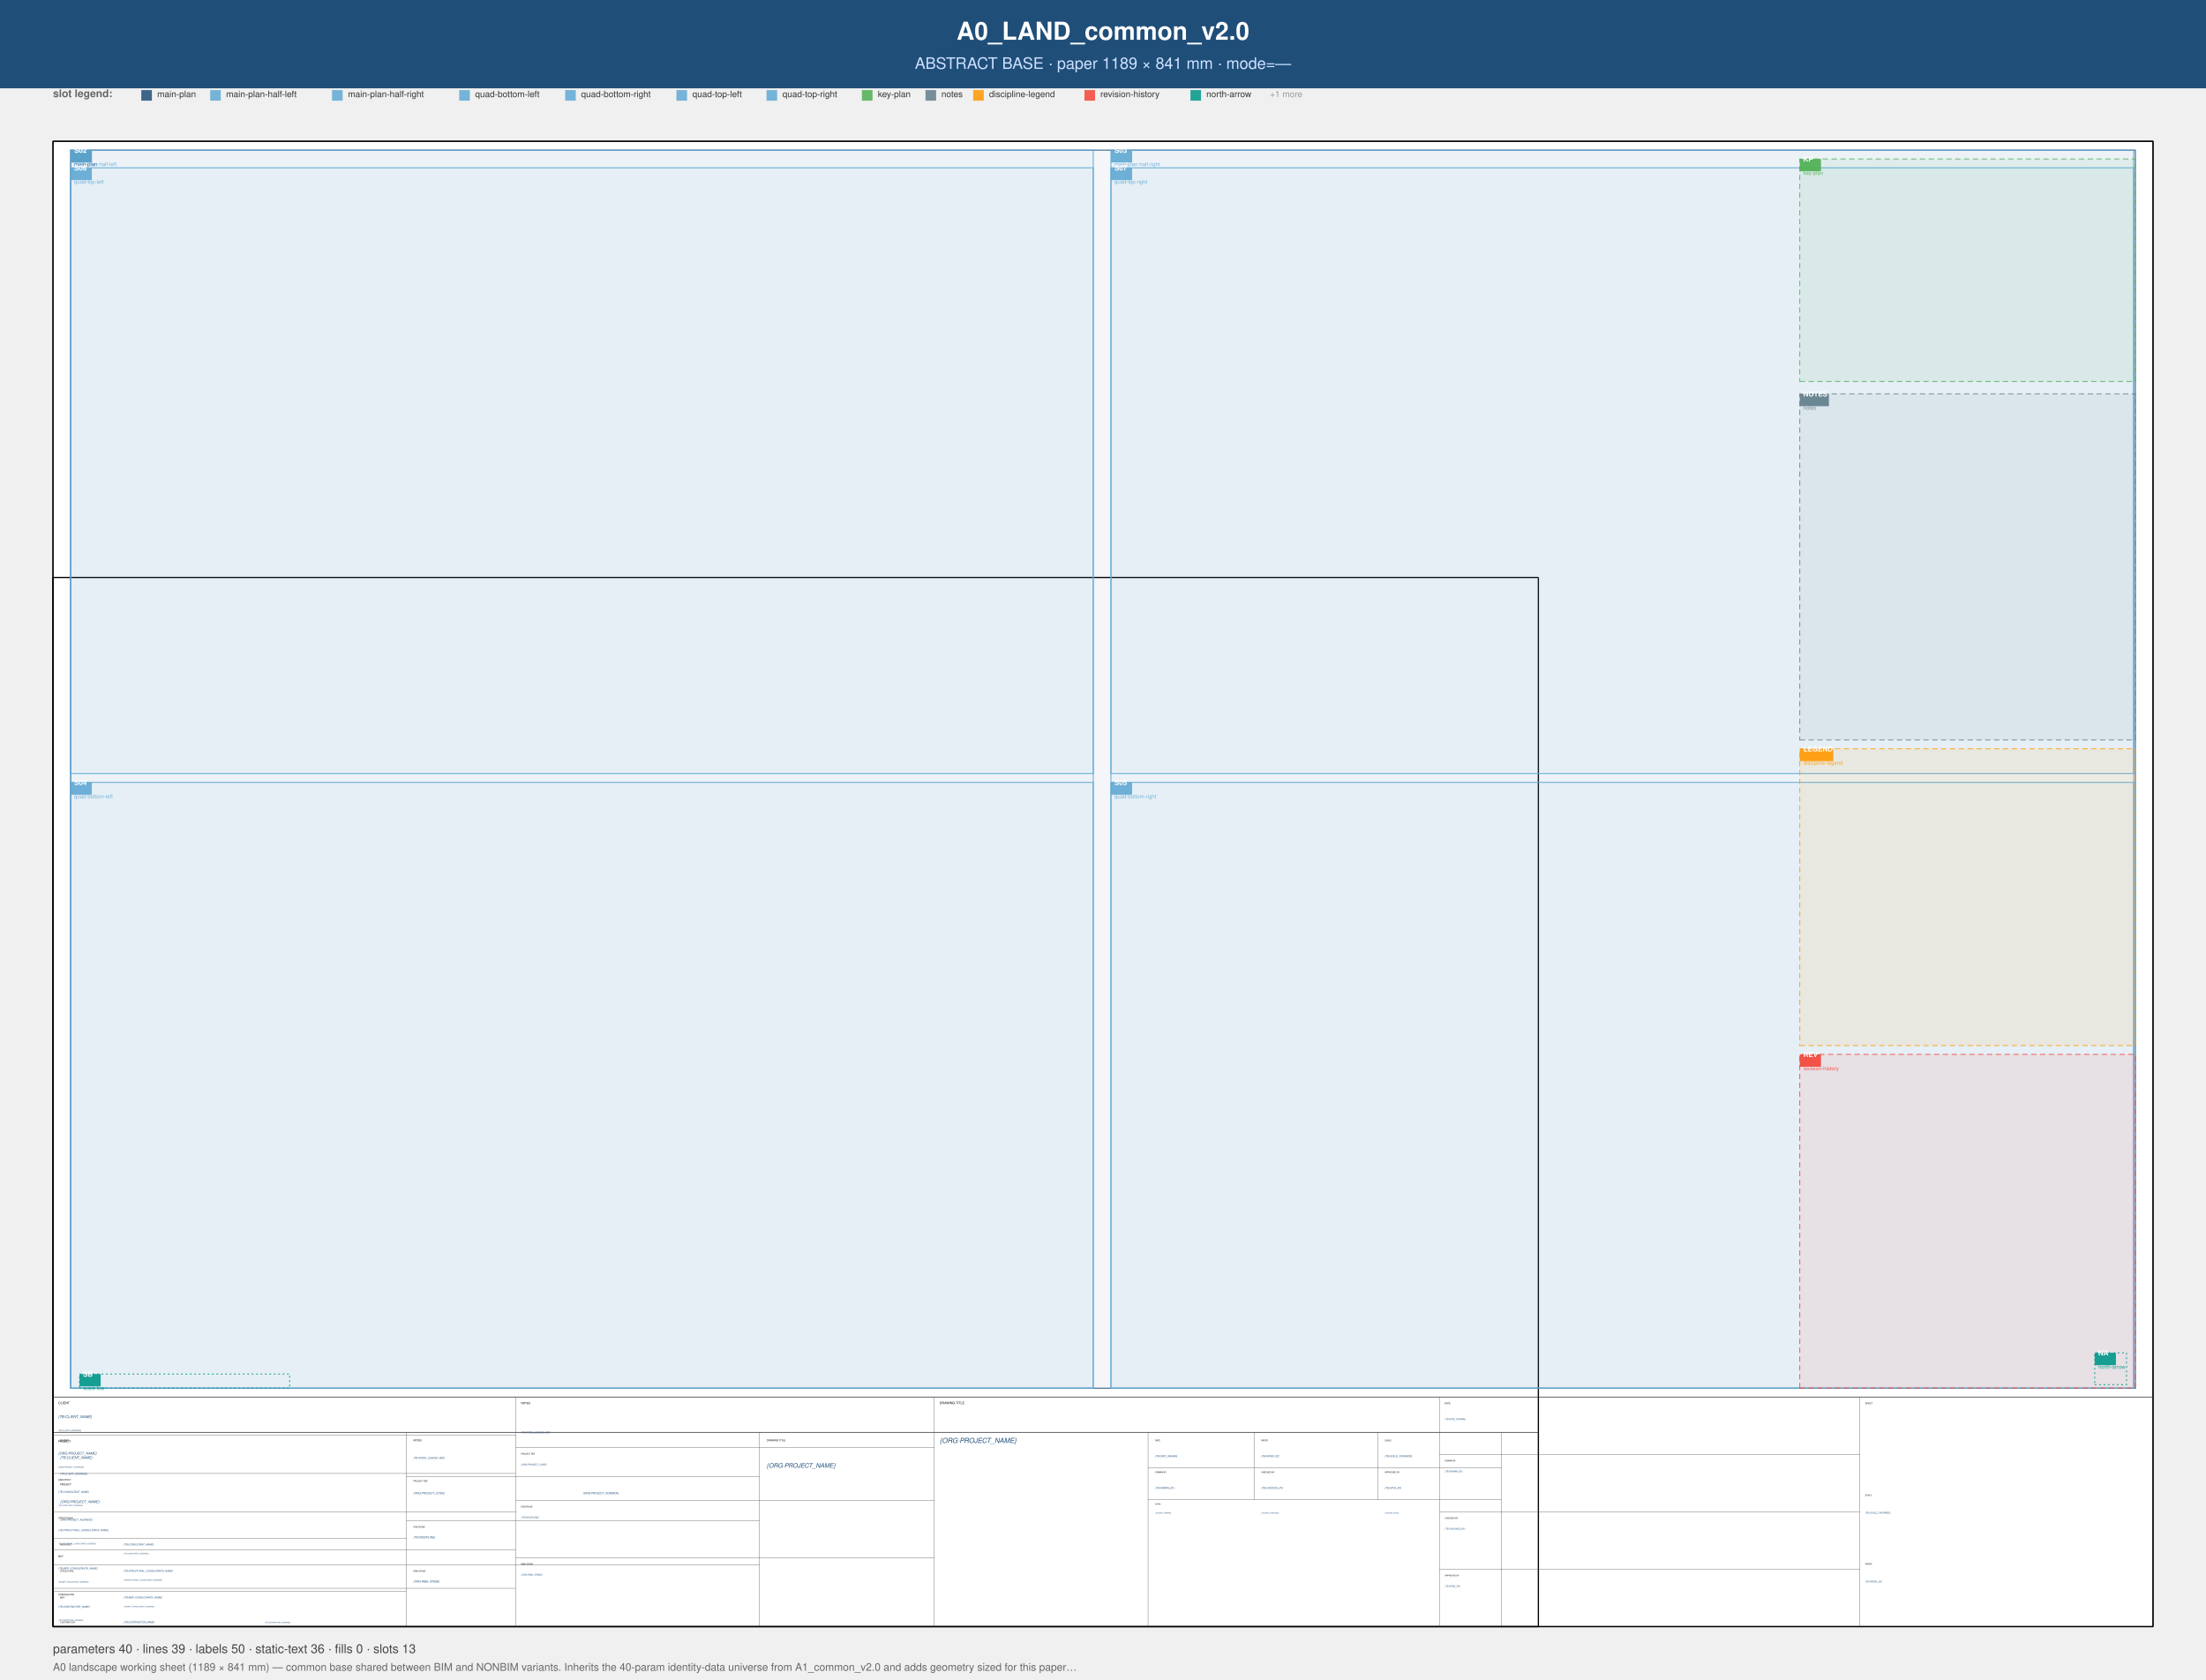
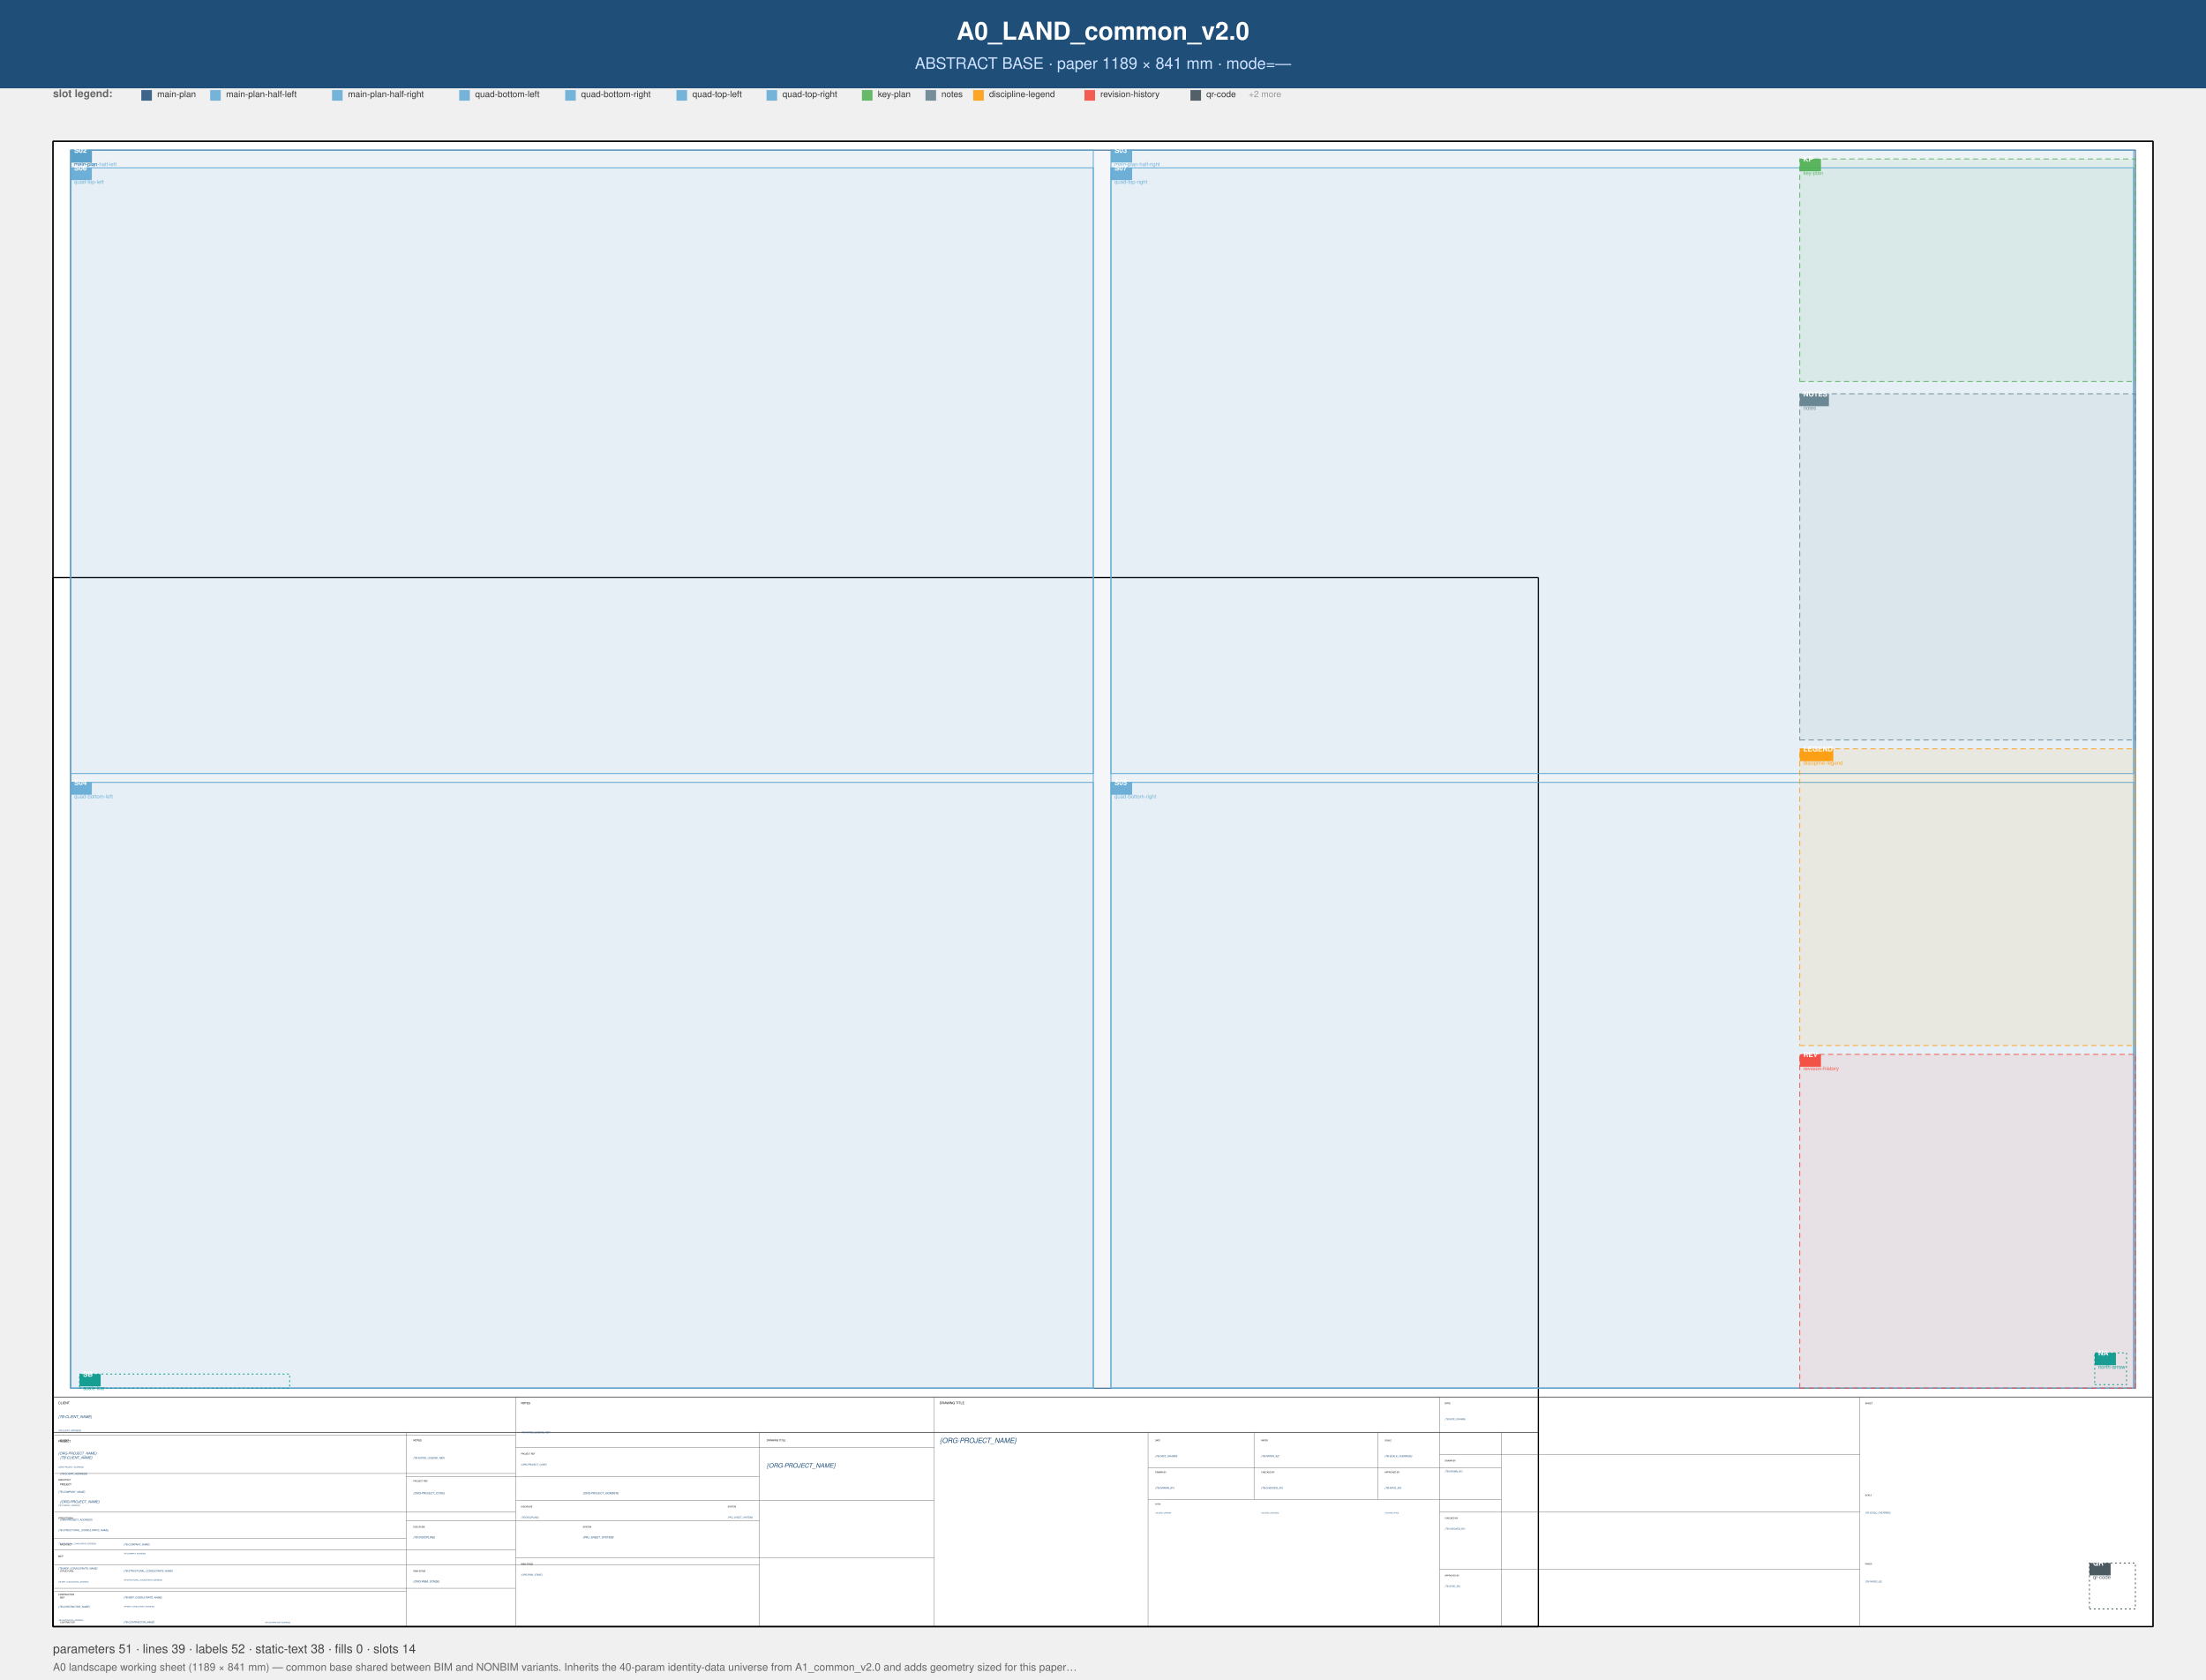
<svg xmlns="http://www.w3.org/2000/svg" viewBox="0 0 1249 951" width="1249mm" height="951mm" style="background:#fafafa;font-family:Helvetica,Arial,sans-serif;">
  <rect x="0" y="0" width="1249" height="50" fill="#1F4E79" />
  <text x="624.5" y="22.5" text-anchor="middle" fill="#fff" font-size="14" font-weight="bold">A0_LAND_common_v2.0</text>
  <text x="624.5" y="39.0" text-anchor="middle" fill="#cfe2ff" font-size="9">ABSTRACT BASE   ·   paper 1189 × 841 mm   ·   mode=—</text>
  <g transform="translate(30,921) scale(1,-1)">
    <rect x="0" y="0" width="1189" height="841" fill="#ffffff" stroke="#1a1a1a" stroke-width="0.6" />
    <line x1="0" y1="0" x2="841" y2="0" stroke="#000" stroke-width="0.7" />
    <line x1="841" y1="0" x2="841" y2="594" stroke="#000" stroke-width="0.7" />
    <line x1="841" y1="594" x2="0" y2="594" stroke="#000" stroke-width="0.7" />
    <line x1="0" y1="594" x2="0" y2="0" stroke="#000" stroke-width="0.7" />
    <line x1="0" y1="110" x2="841" y2="110" stroke="#222" stroke-width="0.35" />
    <line x1="200" y1="0" x2="200" y2="110" stroke="#444" stroke-width="0.18" />
    <line x1="400" y1="0" x2="400" y2="110" stroke="#444" stroke-width="0.18" />
    <line x1="620" y1="0" x2="620" y2="110" stroke="#444" stroke-width="0.18" />
    <line x1="820" y1="0" x2="820" y2="110" stroke="#444" stroke-width="0.18" />
    <line x1="0" y1="50" x2="200" y2="50" stroke="#444" stroke-width="0.18" />
    <line x1="0" y1="35" x2="200" y2="35" stroke="#444" stroke-width="0.18" />
    <line x1="0" y1="20" x2="200" y2="20" stroke="#444" stroke-width="0.18" />
    <line x1="200" y1="85" x2="400" y2="85" stroke="#444" stroke-width="0.18" />
    <line x1="200" y1="60" x2="400" y2="60" stroke="#444" stroke-width="0.18" />
    <line x1="200" y1="35" x2="400" y2="35" stroke="#444" stroke-width="0.18" />
    <line x1="620" y1="90" x2="820" y2="90" stroke="#444" stroke-width="0.18" />
    <line x1="620" y1="72" x2="820" y2="72" stroke="#444" stroke-width="0.18" />
    <line x1="680" y1="72" x2="680" y2="110" stroke="#444" stroke-width="0.18" />
    <line x1="750" y1="72" x2="750" y2="110" stroke="#444" stroke-width="0.18" />
    <line x1="0" y1="0" x2="1189" y2="0" stroke="#000" stroke-width="0.7" />
    <line x1="1189" y1="0" x2="1189" y2="841" stroke="#000" stroke-width="0.7" />
    <line x1="1189" y1="841" x2="0" y2="841" stroke="#000" stroke-width="0.7" />
    <line x1="0" y1="841" x2="0" y2="0" stroke="#000" stroke-width="0.7" />
    <line x1="0" y1="130" x2="1189" y2="130" stroke="#222" stroke-width="0.35" />
    <line x1="262" y1="0" x2="262" y2="130" stroke="#444" stroke-width="0.18" />
    <line x1="499" y1="0" x2="499" y2="130" stroke="#444" stroke-width="0.18" />
    <line x1="785" y1="0" x2="785" y2="130" stroke="#444" stroke-width="0.18" />
    <line x1="1023" y1="0" x2="1023" y2="130" stroke="#444" stroke-width="0.18" />
    <line x1="0" y1="21.7" x2="262" y2="21.7" stroke="#444" stroke-width="0.18" />
    <line x1="0" y1="43.3" x2="262" y2="43.3" stroke="#444" stroke-width="0.18" />
    <line x1="0" y1="65.0" x2="262" y2="65.0" stroke="#444" stroke-width="0.18" />
    <line x1="0" y1="86.7" x2="262" y2="86.7" stroke="#444" stroke-width="0.18" />
    <line x1="0" y1="108.3" x2="262" y2="108.3" stroke="#444" stroke-width="0.18" />
    <line x1="262" y1="39.0" x2="499" y2="39.0" stroke="#444" stroke-width="0.18" />
    <line x1="262" y1="71.5" x2="499" y2="71.5" stroke="#444" stroke-width="0.18" />
    <line x1="262" y1="101.4" x2="499" y2="101.4" stroke="#444" stroke-width="0.18" />
    <line x1="785" y1="32.5" x2="1023" y2="32.5" stroke="#444" stroke-width="0.18" />
    <line x1="785" y1="65.0" x2="1023" y2="65.0" stroke="#444" stroke-width="0.18" />
    <line x1="785" y1="97.5" x2="1023" y2="97.5" stroke="#444" stroke-width="0.18" />
    <g transform="translate(4,105) scale(1,-1)">
      <text x="0" y="0" font-size="1.4" text-anchor="start" fill="#000">CLIENT</text>
    </g>
    <g transform="translate(4,80) scale(1,-1)">
      <text x="0" y="0" font-size="1.4" text-anchor="start" fill="#000">PROJECT</text>
    </g>
    <g transform="translate(4,46) scale(1,-1)">
      <text x="0" y="0" font-size="1.2" text-anchor="start" fill="#000">ARCHITECT</text>
    </g>
    <g transform="translate(4,31) scale(1,-1)">
      <text x="0" y="0" font-size="1.2" text-anchor="start" fill="#000">STRUCTURAL</text>
    </g>
    <g transform="translate(4,16) scale(1,-1)">
      <text x="0" y="0" font-size="1.2" text-anchor="start" fill="#000">MEP</text>
    </g>
    <g transform="translate(4,2) scale(1,-1)">
      <text x="0" y="0" font-size="1.2" text-anchor="start" fill="#000">CONTRACTOR</text>
    </g>
    <g transform="translate(204,105) scale(1,-1)">
      <text x="0" y="0" font-size="1.4" text-anchor="start" fill="#000">NOTES</text>
    </g>
    <g transform="translate(404,105) scale(1,-1)">
      <text x="0" y="0" font-size="1.4" text-anchor="start" fill="#000">DRAWING TITLE</text>
    </g>
    <g transform="translate(204,82) scale(1,-1)">
      <text x="0" y="0" font-size="1.2" text-anchor="start" fill="#000">PROJECT REF.</text>
    </g>
    <g transform="translate(204,56) scale(1,-1)">
      <text x="0" y="0" font-size="1.2" text-anchor="start" fill="#000">DISCIPLINE</text>
    </g>
    <g transform="translate(204,31) scale(1,-1)">
      <text x="0" y="0" font-size="1.2" text-anchor="start" fill="#000">RIBA STAGE</text>
    </g>
    <g transform="translate(624,105) scale(1,-1)">
      <text x="0" y="0" font-size="1.2" text-anchor="start" fill="#000">DATE</text>
    </g>
    <g transform="translate(684,105) scale(1,-1)">
      <text x="0" y="0" font-size="1.2" text-anchor="start" fill="#000">PAPER</text>
    </g>
    <g transform="translate(754,105) scale(1,-1)">
      <text x="0" y="0" font-size="1.2" text-anchor="start" fill="#000">SCALE</text>
    </g>
    <g transform="translate(624,87) scale(1,-1)">
      <text x="0" y="0" font-size="1.2" text-anchor="start" fill="#000">DRAWN BY</text>
    </g>
    <g transform="translate(684,87) scale(1,-1)">
      <text x="0" y="0" font-size="1.2" text-anchor="start" fill="#000">CHECKED BY</text>
    </g>
    <g transform="translate(754,87) scale(1,-1)">
      <text x="0" y="0" font-size="1.2" text-anchor="start" fill="#000">APPROVED BY</text>
    </g>
    <g transform="translate(624,69) scale(1,-1)">
      <text x="0" y="0" font-size="1.0" text-anchor="start" fill="#000">DATES</text>
    </g>
+     <g transform="translate(300,56) scale(1,-1)">
+       <text x="0" y="0" font-size="1.2" text-anchor="start" fill="#000">SYSTEM</text>
+     </g>
    <g transform="translate(3,126) scale(1,-1)">
      <text x="0" y="0" font-size="1.82" text-anchor="start" fill="#000">CLIENT</text>
    </g>
    <g transform="translate(3,104.3333) scale(1,-1)">
      <text x="0" y="0" font-size="1.56" text-anchor="start" fill="#000">PROJECT</text>
    </g>
    <g transform="translate(3,82.66667) scale(1,-1)">
      <text x="0" y="0" font-size="1.3" text-anchor="start" fill="#000">ARCHITECT</text>
    </g>
    <g transform="translate(3,61.0) scale(1,-1)">
      <text x="0" y="0" font-size="1.3" text-anchor="start" fill="#000">STRUCTURAL</text>
    </g>
    <g transform="translate(3,39.33333) scale(1,-1)">
      <text x="0" y="0" font-size="1.3" text-anchor="start" fill="#000">MEP</text>
    </g>
    <g transform="translate(3,17.66667) scale(1,-1)">
      <text x="0" y="0" font-size="1.3" text-anchor="start" fill="#000">CONTRACTOR</text>
    </g>
    <g transform="translate(265,126) scale(1,-1)">
      <text x="0" y="0" font-size="1.56" text-anchor="start" fill="#000">NOTES</text>
    </g>
    <g transform="translate(265,97.4) scale(1,-1)">
      <text x="0" y="0" font-size="1.17" text-anchor="start" fill="#000">PROJECT REF</text>
    </g>
    <g transform="translate(265,67.5) scale(1,-1)">
      <text x="0" y="0" font-size="1.17" text-anchor="start" fill="#000">DISCIPLINE</text>
    </g>
    <g transform="translate(265,35.0) scale(1,-1)">
      <text x="0" y="0" font-size="1.17" text-anchor="start" fill="#000">RIBA STAGE</text>
    </g>
    <g transform="translate(502,126) scale(1,-1)">
      <text x="0" y="0" font-size="1.82" text-anchor="start" fill="#000">DRAWING TITLE</text>
    </g>
    <g transform="translate(788,126) scale(1,-1)">
      <text x="0" y="0" font-size="1.3" text-anchor="start" fill="#000">DATE</text>
    </g>
    <g transform="translate(788,93.5) scale(1,-1)">
      <text x="0" y="0" font-size="1.17" text-anchor="start" fill="#000">DRAWN BY</text>
    </g>
    <g transform="translate(788,61.0) scale(1,-1)">
      <text x="0" y="0" font-size="1.17" text-anchor="start" fill="#000">CHECKED BY</text>
    </g>
    <g transform="translate(788,28.5) scale(1,-1)">
      <text x="0" y="0" font-size="1.17" text-anchor="start" fill="#000">APPROVED BY</text>
    </g>
    <g transform="translate(1026,126) scale(1,-1)">
      <text x="0" y="0" font-size="1.3" text-anchor="start" fill="#000">SHEET</text>
    </g>
    <g transform="translate(1026,74.0) scale(1,-1)">
      <text x="0" y="0" font-size="1.17" text-anchor="start" fill="#000">SCALE</text>
    </g>
    <g transform="translate(1026,35.0) scale(1,-1)">
      <text x="0" y="0" font-size="1.17" text-anchor="start" fill="#000">PAPER</text>
    </g>
+     <g transform="translate(382,67.5) scale(1,-1)">
+       <text x="0" y="0" font-size="1.17" text-anchor="start" fill="#000">SYSTEM</text>
+     </g>
    <g transform="translate(4,95) scale(1,-1)">
      <text x="0" y="0" font-size="2.0" text-anchor="start" fill="#1F4E79" font-style="italic">{TB·CLIENT_NAME}</text>
    </g>
    <g transform="translate(4,86) scale(1,-1)">
      <text x="0" y="0" font-size="1.4" text-anchor="start" fill="#1F4E79" font-style="italic">{TB·CLIENT_ADDRESS}</text>
    </g>
    <g transform="translate(4,70) scale(1,-1)">
      <text x="0" y="0" font-size="2.0" text-anchor="start" fill="#1F4E79" font-style="italic">{ORG·PROJECT_NAME}</text>
    </g>
    <g transform="translate(4,60) scale(1,-1)">
      <text x="0" y="0" font-size="1.4" text-anchor="start" fill="#1F4E79" font-style="italic">{ORG·PROJECT_ADDRESS}</text>
    </g>
    <g transform="translate(40,46) scale(1,-1)">
-       <text x="0" y="0" font-size="1.4" text-anchor="start" fill="#1F4E79" font-style="italic">{TB·CONSULTANT_NAME}</text>
+       <text x="0" y="0" font-size="1.4" text-anchor="start" fill="#1F4E79" font-style="italic">{TB·COMPANY_NAME}</text>
    </g>
    <g transform="translate(40,41) scale(1,-1)">
-       <text x="0" y="0" font-size="1.0" text-anchor="start" fill="#1F4E79" font-style="italic">{TB·CONSULTANT_ADDRESS}</text>
+       <text x="0" y="0" font-size="1.0" text-anchor="start" fill="#1F4E79" font-style="italic">{TB·COMPANY_ADDRESS}</text>
    </g>
    <g transform="translate(40,31) scale(1,-1)">
      <text x="0" y="0" font-size="1.4" text-anchor="start" fill="#1F4E79" font-style="italic">{TB·STRUCTURAL_CONSULTANTS_NAME}</text>
    </g>
    <g transform="translate(40,26) scale(1,-1)">
      <text x="0" y="0" font-size="1.0" text-anchor="start" fill="#1F4E79" font-style="italic">{TB·STRUCTURAL_CONSULTANTS_ADDRESS}</text>
    </g>
    <g transform="translate(40,16) scale(1,-1)">
      <text x="0" y="0" font-size="1.4" text-anchor="start" fill="#1F4E79" font-style="italic">{TB·MEP_CONSULTANTS_NAME}</text>
    </g>
    <g transform="translate(40,11) scale(1,-1)">
      <text x="0" y="0" font-size="1.0" text-anchor="start" fill="#1F4E79" font-style="italic">{TB·MEP_CONSULTANTS_ADDRESS}</text>
    </g>
    <g transform="translate(40,2) scale(1,-1)">
      <text x="0" y="0" font-size="1.4" text-anchor="start" fill="#1F4E79" font-style="italic">{TB·CONTRACTOR_NAME}</text>
    </g>
    <g transform="translate(120,2) scale(1,-1)">
      <text x="0" y="0" font-size="1.0" text-anchor="start" fill="#1F4E79" font-style="italic">{TB·CONTRACTOR_ADDRESS}</text>
    </g>
    <g transform="translate(204,75) scale(1,-1)">
      <text x="0" y="0" font-size="1.6" text-anchor="start" fill="#1F4E79" font-style="italic">{ORG·PROJECT_CODE}</text>
    </g>
    <g transform="translate(300,75) scale(1,-1)">
      <text x="0" y="0" font-size="1.6" text-anchor="start" fill="#1F4E79" font-style="italic">{ORG·PROJECT_NUMBER}</text>
    </g>
    <g transform="translate(204,50) scale(1,-1)">
      <text x="0" y="0" font-size="1.6" text-anchor="start" fill="#1F4E79" font-style="italic">{TB·DISCIPLINE}</text>
    </g>
    <g transform="translate(204,25) scale(1,-1)">
      <text x="0" y="0" font-size="1.6" text-anchor="start" fill="#1F4E79" font-style="italic">{ORG·RIBA_STAGE}</text>
    </g>
    <g transform="translate(204,95) scale(1,-1)">
      <text x="0" y="0" font-size="1.4" text-anchor="start" fill="#1F4E79" font-style="italic">{TB·NOTES_LEGEND_REF}</text>
    </g>
    <g transform="translate(404,90) scale(1,-1)">
      <text x="0" y="0" font-size="3.5" text-anchor="start" fill="#1F4E79" font-style="italic">{ORG·PROJECT_NAME}</text>
    </g>
    <g transform="translate(624,96) scale(1,-1)">
      <text x="0" y="0" font-size="1.4" text-anchor="start" fill="#1F4E79" font-style="italic">{TB·DATE_DRAWN}</text>
    </g>
    <g transform="translate(684,96) scale(1,-1)">
      <text x="0" y="0" font-size="1.4" text-anchor="start" fill="#1F4E79" font-style="italic">{TB·PAPER_SZ}</text>
    </g>
    <g transform="translate(754,96) scale(1,-1)">
      <text x="0" y="0" font-size="1.4" text-anchor="start" fill="#1F4E79" font-style="italic">{TB·SCALE_OVERRIDE}</text>
    </g>
    <g transform="translate(624,78) scale(1,-1)">
      <text x="0" y="0" font-size="1.4" text-anchor="start" fill="#1F4E79" font-style="italic">{TB·DRAWN_BY}</text>
    </g>
    <g transform="translate(684,78) scale(1,-1)">
      <text x="0" y="0" font-size="1.4" text-anchor="start" fill="#1F4E79" font-style="italic">{TB·CHECKED_BY}</text>
    </g>
    <g transform="translate(754,78) scale(1,-1)">
      <text x="0" y="0" font-size="1.4" text-anchor="start" fill="#1F4E79" font-style="italic">{TB·APVD_BY}</text>
    </g>
    <g transform="translate(624,64) scale(1,-1)">
      <text x="0" y="0" font-size="1.0" text-anchor="start" fill="#1F4E79" font-style="italic">{TB·DATE_DRAWN}</text>
    </g>
    <g transform="translate(684,64) scale(1,-1)">
      <text x="0" y="0" font-size="1.0" text-anchor="start" fill="#1F4E79" font-style="italic">{TB·DATE_CHECKED}</text>
    </g>
    <g transform="translate(754,64) scale(1,-1)">
      <text x="0" y="0" font-size="1.0" text-anchor="start" fill="#1F4E79" font-style="italic">{TB·DATE_APVD}</text>
    </g>
+     <g transform="translate(300,50) scale(1,-1)">
+       <text x="0" y="0" font-size="1.6" text-anchor="start" fill="#1F4E79" font-style="italic">{PRJ_SHEET_SYSTEM}</text>
+     </g>
    <g transform="translate(3,118.0833) scale(1,-1)">
      <text x="0" y="0" font-size="2.08" text-anchor="start" fill="#1F4E79" font-style="italic">{TB·CLIENT_NAME}</text>
    </g>
    <g transform="translate(3,110.5833) scale(1,-1)">
      <text x="0" y="0" font-size="1.17" text-anchor="start" fill="#1F4E79" font-style="italic">{TB·CLIENT_ADDRESS}</text>
    </g>
    <g transform="translate(3,97.41667) scale(1,-1)">
      <text x="0" y="0" font-size="1.95" text-anchor="start" fill="#1F4E79" font-style="italic">{ORG·PROJECT_NAME}</text>
    </g>
    <g transform="translate(3,89.91667) scale(1,-1)">
      <text x="0" y="0" font-size="1.1" text-anchor="start" fill="#1F4E79" font-style="italic">{ORG·PROJECT_ADDRESS}</text>
    </g>
    <g transform="translate(3,75.75) scale(1,-1)">
-       <text x="0" y="0" font-size="1.43" text-anchor="start" fill="#1F4E79" font-style="italic">{TB·CONSULTANT_NAME}</text>
+       <text x="0" y="0" font-size="1.43" text-anchor="start" fill="#1F4E79" font-style="italic">{TB·COMPANY_NAME}</text>
    </g>
    <g transform="translate(3,68.25) scale(1,-1)">
-       <text x="0" y="0" font-size="0.98" text-anchor="start" fill="#1F4E79" font-style="italic">{TB·CONSULTANT_ADDRESS}</text>
+       <text x="0" y="0" font-size="0.98" text-anchor="start" fill="#1F4E79" font-style="italic">{TB·COMPANY_ADDRESS}</text>
    </g>
    <g transform="translate(3,54.08333) scale(1,-1)">
      <text x="0" y="0" font-size="1.43" text-anchor="start" fill="#1F4E79" font-style="italic">{TB·STRUCTURAL_CONSULTANTS_NAME}</text>
    </g>
    <g transform="translate(3,46.58333) scale(1,-1)">
      <text x="0" y="0" font-size="0.98" text-anchor="start" fill="#1F4E79" font-style="italic">{TB·STRUCTURAL_CONSULTANTS_ADDRESS}</text>
    </g>
    <g transform="translate(3,32.41667) scale(1,-1)">
      <text x="0" y="0" font-size="1.43" text-anchor="start" fill="#1F4E79" font-style="italic">{TB·MEP_CONSULTANTS_NAME}</text>
    </g>
    <g transform="translate(3,24.91667) scale(1,-1)">
      <text x="0" y="0" font-size="0.98" text-anchor="start" fill="#1F4E79" font-style="italic">{TB·MEP_CONSULTANTS_ADDRESS}</text>
    </g>
    <g transform="translate(3,10.75) scale(1,-1)">
      <text x="0" y="0" font-size="1.43" text-anchor="start" fill="#1F4E79" font-style="italic">{TB·CONTRACTOR_NAME}</text>
    </g>
    <g transform="translate(3,3.25) scale(1,-1)">
      <text x="0" y="0" font-size="0.98" text-anchor="start" fill="#1F4E79" font-style="italic">{TB·CONTRACTOR_ADDRESS}</text>
    </g>
    <g transform="translate(265,109.5) scale(1,-1)">
      <text x="0" y="0" font-size="1.3" text-anchor="start" fill="#1F4E79" font-style="italic">{TB·NOTES_LEGEND_REF}</text>
    </g>
    <g transform="translate(265,91.3) scale(1,-1)">
      <text x="0" y="0" font-size="1.3" text-anchor="start" fill="#1F4E79" font-style="italic">{ORG·PROJECT_CODE}</text>
    </g>
    <g transform="translate(265,61.4) scale(1,-1)">
      <text x="0" y="0" font-size="1.3" text-anchor="start" fill="#1F4E79" font-style="italic">{TB·DISCIPLINE}</text>
    </g>
    <g transform="translate(265,28.9) scale(1,-1)">
      <text x="0" y="0" font-size="1.3" text-anchor="start" fill="#1F4E79" font-style="italic">{ORG·RIBA_STAGE}</text>
    </g>
    <g transform="translate(502,104.0) scale(1,-1)">
      <text x="0" y="0" font-size="3.9" text-anchor="start" fill="#1F4E79" font-style="italic">{ORG·PROJECT_NAME}</text>
    </g>
    <g transform="translate(788,117.0) scale(1,-1)">
      <text x="0" y="0" font-size="1.3" text-anchor="start" fill="#1F4E79" font-style="italic">{TB·DATE_DRAWN}</text>
    </g>
    <g transform="translate(788,87.4) scale(1,-1)">
      <text x="0" y="0" font-size="1.3" text-anchor="start" fill="#1F4E79" font-style="italic">{TB·DRAWN_BY}</text>
    </g>
    <g transform="translate(788,54.9) scale(1,-1)">
      <text x="0" y="0" font-size="1.3" text-anchor="start" fill="#1F4E79" font-style="italic">{TB·CHECKED_BY}</text>
    </g>
    <g transform="translate(788,22.4) scale(1,-1)">
      <text x="0" y="0" font-size="1.3" text-anchor="start" fill="#1F4E79" font-style="italic">{TB·APVD_BY}</text>
    </g>
    <g transform="translate(1026,64.0) scale(1,-1)">
      <text x="0" y="0" font-size="1.3" text-anchor="start" fill="#1F4E79" font-style="italic">{TB·SCALE_OVERRIDE}</text>
    </g>
    <g transform="translate(1026,25.0) scale(1,-1)">
      <text x="0" y="0" font-size="1.3" text-anchor="start" fill="#1F4E79" font-style="italic">{TB·PAPER_SZ}</text>
+     </g>
+     <g transform="translate(382,61.4) scale(1,-1)">
+       <text x="0" y="0" font-size="1.3" text-anchor="start" fill="#1F4E79" font-style="italic">{PRJ_SHEET_SYSTEM}</text>
    </g>
    <rect x="10" y="135" width="1169" height="701" fill="#1F4E79" fill-opacity="0.05" stroke="#1F4E79" stroke-width="0.5" stroke-dasharray="" opacity="1.0" />
    <rect x="10" y="829" width="12" height="7" fill="#1F4E79" opacity="0.9" />
    <g transform="translate(12,834.5) scale(1,-1)">
      <text x="0" y="0" font-size="4" font-weight="bold" fill="#fff">S01</text>
    </g>
    <g transform="translate(12,827) scale(1,-1)">
      <text x="0" y="0" font-size="3" fill="#1F4E79" opacity="0.85">main-plan</text>
    </g>
    <rect x="10" y="135" width="579" height="701" fill="#5fa8d3" fill-opacity="0.05" stroke="#5fa8d3" stroke-width="0.5" stroke-dasharray="" opacity="1.0" />
    <rect x="10" y="829" width="12" height="7" fill="#5fa8d3" opacity="0.9" />
    <g transform="translate(12,834.5) scale(1,-1)">
      <text x="0" y="0" font-size="4" font-weight="bold" fill="#fff">S02</text>
    </g>
    <g transform="translate(12,827) scale(1,-1)">
      <text x="0" y="0" font-size="3" fill="#5fa8d3" opacity="0.85">main-plan-half-left</text>
    </g>
    <rect x="599" y="135" width="579" height="701" fill="#5fa8d3" fill-opacity="0.05" stroke="#5fa8d3" stroke-width="0.5" stroke-dasharray="" opacity="1.0" />
    <rect x="599" y="829" width="12" height="7" fill="#5fa8d3" opacity="0.9" />
    <g transform="translate(601,834.5) scale(1,-1)">
      <text x="0" y="0" font-size="4" font-weight="bold" fill="#fff">S03</text>
    </g>
    <g transform="translate(601,827) scale(1,-1)">
      <text x="0" y="0" font-size="3" fill="#5fa8d3" opacity="0.85">main-plan-half-right</text>
    </g>
    <rect x="10" y="135" width="579" height="343" fill="#5fa8d3" fill-opacity="0.05" stroke="#5fa8d3" stroke-width="0.5" stroke-dasharray="" opacity="1.0" />
    <rect x="10" y="471" width="12" height="7" fill="#5fa8d3" opacity="0.9" />
    <g transform="translate(12,476.5) scale(1,-1)">
      <text x="0" y="0" font-size="4" font-weight="bold" fill="#fff">S04</text>
    </g>
    <g transform="translate(12,469) scale(1,-1)">
      <text x="0" y="0" font-size="3" fill="#5fa8d3" opacity="0.85">quad-bottom-left</text>
    </g>
    <rect x="599" y="135" width="579" height="343" fill="#5fa8d3" fill-opacity="0.05" stroke="#5fa8d3" stroke-width="0.5" stroke-dasharray="" opacity="1.0" />
    <rect x="599" y="471" width="12" height="7" fill="#5fa8d3" opacity="0.9" />
    <g transform="translate(601,476.5) scale(1,-1)">
      <text x="0" y="0" font-size="4" font-weight="bold" fill="#fff">S05</text>
    </g>
    <g transform="translate(601,469) scale(1,-1)">
      <text x="0" y="0" font-size="3" fill="#5fa8d3" opacity="0.85">quad-bottom-right</text>
    </g>
    <rect x="10" y="483" width="579" height="343" fill="#5fa8d3" fill-opacity="0.05" stroke="#5fa8d3" stroke-width="0.5" stroke-dasharray="" opacity="1.0" />
    <rect x="10" y="819" width="12" height="7" fill="#5fa8d3" opacity="0.9" />
    <g transform="translate(12,824.5) scale(1,-1)">
      <text x="0" y="0" font-size="4" font-weight="bold" fill="#fff">S06</text>
    </g>
    <g transform="translate(12,817) scale(1,-1)">
      <text x="0" y="0" font-size="3" fill="#5fa8d3" opacity="0.85">quad-top-left</text>
    </g>
    <rect x="599" y="483" width="579" height="343" fill="#5fa8d3" fill-opacity="0.05" stroke="#5fa8d3" stroke-width="0.5" stroke-dasharray="" opacity="1.0" />
    <rect x="599" y="819" width="12" height="7" fill="#5fa8d3" opacity="0.9" />
    <g transform="translate(601,824.5) scale(1,-1)">
      <text x="0" y="0" font-size="4" font-weight="bold" fill="#fff">S07</text>
    </g>
    <g transform="translate(601,817) scale(1,-1)">
      <text x="0" y="0" font-size="3" fill="#5fa8d3" opacity="0.85">quad-top-right</text>
    </g>
    <rect x="989" y="705" width="190" height="126" fill="#4CAF50" fill-opacity="0.10" stroke="#4CAF50" stroke-width="0.5" stroke-dasharray="3,2" opacity="0.85" />
    <rect x="989" y="824" width="12" height="7" fill="#4CAF50" opacity="0.9" />
    <g transform="translate(991,829.5) scale(1,-1)">
      <text x="0" y="0" font-size="4" font-weight="bold" fill="#fff">KP</text>
    </g>
    <g transform="translate(991,822) scale(1,-1)">
      <text x="0" y="0" font-size="3" fill="#4CAF50" opacity="0.85">key-plan</text>
    </g>
    <rect x="989" y="502" width="190" height="196" fill="#607D8B" fill-opacity="0.10" stroke="#607D8B" stroke-width="0.5" stroke-dasharray="3,2" opacity="0.85" />
    <rect x="989" y="691" width="16.5" height="7" fill="#607D8B" opacity="0.9" />
    <g transform="translate(991,696.5) scale(1,-1)">
      <text x="0" y="0" font-size="4" font-weight="bold" fill="#fff">NOTES</text>
    </g>
    <g transform="translate(991,689) scale(1,-1)">
      <text x="0" y="0" font-size="3" fill="#607D8B" opacity="0.85">notes</text>
    </g>
    <rect x="989" y="329" width="190" height="168" fill="#FF9800" fill-opacity="0.10" stroke="#FF9800" stroke-width="0.5" stroke-dasharray="3,2" opacity="0.85" />
    <rect x="989" y="490" width="19.0" height="7" fill="#FF9800" opacity="0.9" />
    <g transform="translate(991,495.5) scale(1,-1)">
      <text x="0" y="0" font-size="4" font-weight="bold" fill="#fff">LEGEND</text>
    </g>
    <g transform="translate(991,488) scale(1,-1)">
      <text x="0" y="0" font-size="3" fill="#FF9800" opacity="0.85">discipline-legend</text>
    </g>
    <rect x="989" y="135" width="190" height="189" fill="#F44336" fill-opacity="0.10" stroke="#F44336" stroke-width="0.5" stroke-dasharray="3,2" opacity="0.85" />
    <rect x="989" y="317" width="12" height="7" fill="#F44336" opacity="0.9" />
    <g transform="translate(991,322.5) scale(1,-1)">
      <text x="0" y="0" font-size="4" font-weight="bold" fill="#fff">REV</text>
    </g>
    <g transform="translate(991,315) scale(1,-1)">
      <text x="0" y="0" font-size="3" fill="#F44336" opacity="0.85">revision-history</text>
+     </g>
+     <rect x="1153" y="10" width="26" height="26" fill="#37474F" fill-opacity="0.0" stroke="#37474F" stroke-width="0.5" stroke-dasharray="1,1.5" opacity="0.95" />
+     <rect x="1153" y="29" width="12" height="7" fill="#37474F" opacity="0.9" />
+     <g transform="translate(1155,34.5) scale(1,-1)">
+       <text x="0" y="0" font-size="4" font-weight="bold" fill="#fff">QR</text>
+     </g>
+     <g transform="translate(1155,27) scale(1,-1)">
+       <text x="0" y="0" font-size="3" fill="#37474F" opacity="0.85">qr-code</text>
    </g>
    <rect x="1156" y="137" width="18" height="18" fill="#009688" fill-opacity="0.0" stroke="#009688" stroke-width="0.5" stroke-dasharray="1,1.5" opacity="0.95" />
    <rect x="1156" y="148" width="12" height="7" fill="#009688" opacity="0.9" />
    <g transform="translate(1158,153.5) scale(1,-1)">
      <text x="0" y="0" font-size="4" font-weight="bold" fill="#fff">NA</text>
    </g>
    <g transform="translate(1158,146) scale(1,-1)">
      <text x="0" y="0" font-size="3" fill="#009688" opacity="0.85">north-arrow</text>
    </g>
    <rect x="15" y="135" width="119" height="8" fill="#009688" fill-opacity="0.0" stroke="#009688" stroke-width="0.5" stroke-dasharray="1,1.5" opacity="0.95" />
    <rect x="15" y="136" width="12" height="7" fill="#009688" opacity="0.9" />
    <g transform="translate(17,141.5) scale(1,-1)">
      <text x="0" y="0" font-size="4" font-weight="bold" fill="#fff">SB</text>
    </g>
    <g transform="translate(17,134) scale(1,-1)">
      <text x="0" y="0" font-size="3" fill="#009688" opacity="0.85">scale-bar</text>
    </g>
  </g>
  <text x="30" y="55" font-size="6" fill="#666" font-weight="bold">slot legend:</text>
  <rect x="80" y="51" width="6" height="6" fill="#1F4E79" opacity="0.85" />
  <text x="89" y="55" font-size="5" fill="#333">main-plan</text>
  <rect x="119" y="51" width="6" height="6" fill="#5fa8d3" opacity="0.85" />
  <text x="128" y="55" font-size="5" fill="#333">main-plan-half-left</text>
  <rect x="188" y="51" width="6" height="6" fill="#5fa8d3" opacity="0.85" />
  <text x="197" y="55" font-size="5" fill="#333">main-plan-half-right</text>
  <rect x="260" y="51" width="6" height="6" fill="#5fa8d3" opacity="0.85" />
  <text x="269" y="55" font-size="5" fill="#333">quad-bottom-left</text>
  <rect x="320" y="51" width="6" height="6" fill="#5fa8d3" opacity="0.85" />
  <text x="329" y="55" font-size="5" fill="#333">quad-bottom-right</text>
  <rect x="383" y="51" width="6" height="6" fill="#5fa8d3" opacity="0.85" />
  <text x="392" y="55" font-size="5" fill="#333">quad-top-left</text>
  <rect x="434" y="51" width="6" height="6" fill="#5fa8d3" opacity="0.85" />
  <text x="443" y="55" font-size="5" fill="#333">quad-top-right</text>
  <rect x="488" y="51" width="6" height="6" fill="#4CAF50" opacity="0.85" />
  <text x="497" y="55" font-size="5" fill="#333">key-plan</text>
  <rect x="524" y="51" width="6" height="6" fill="#607D8B" opacity="0.85" />
  <text x="533" y="55" font-size="5" fill="#333">notes</text>
  <rect x="551" y="51" width="6" height="6" fill="#FF9800" opacity="0.85" />
  <text x="560" y="55" font-size="5" fill="#333">discipline-legend</text>
  <rect x="614" y="51" width="6" height="6" fill="#F44336" opacity="0.85" />
  <text x="623" y="55" font-size="5" fill="#333">revision-history</text>
-   <rect x="674" y="51" width="6" height="6" fill="#009688" opacity="0.85" />
-   <text x="683" y="55" font-size="5" fill="#333">north-arrow</text>
-   <text x="719" y="55" font-size="5" fill="#999">+1 more</text>
-   <text x="30" y="936.0" font-size="7" fill="#444">parameters 40  ·  lines 39  ·  labels 50  ·  static-text 36  ·  fills 0  ·  slots 13</text>
+   <rect x="674" y="51" width="6" height="6" fill="#37474F" opacity="0.85" />
+   <text x="683" y="55" font-size="5" fill="#333">qr-code</text>
+   <text x="707" y="55" font-size="5" fill="#999">+2 more</text>
+   <text x="30" y="936.0" font-size="7" fill="#444">parameters 51  ·  lines 39  ·  labels 52  ·  static-text 38  ·  fills 0  ·  slots 14</text>
  <text x="30" y="946.0" font-size="6" fill="#666">A0 landscape working sheet (1189 × 841 mm) — common base shared between BIM and NONBIM variants. Inherits the 40-param identity-data universe from A1_common_v2.0 and adds geometry sized for this paper…</text>
</svg>
